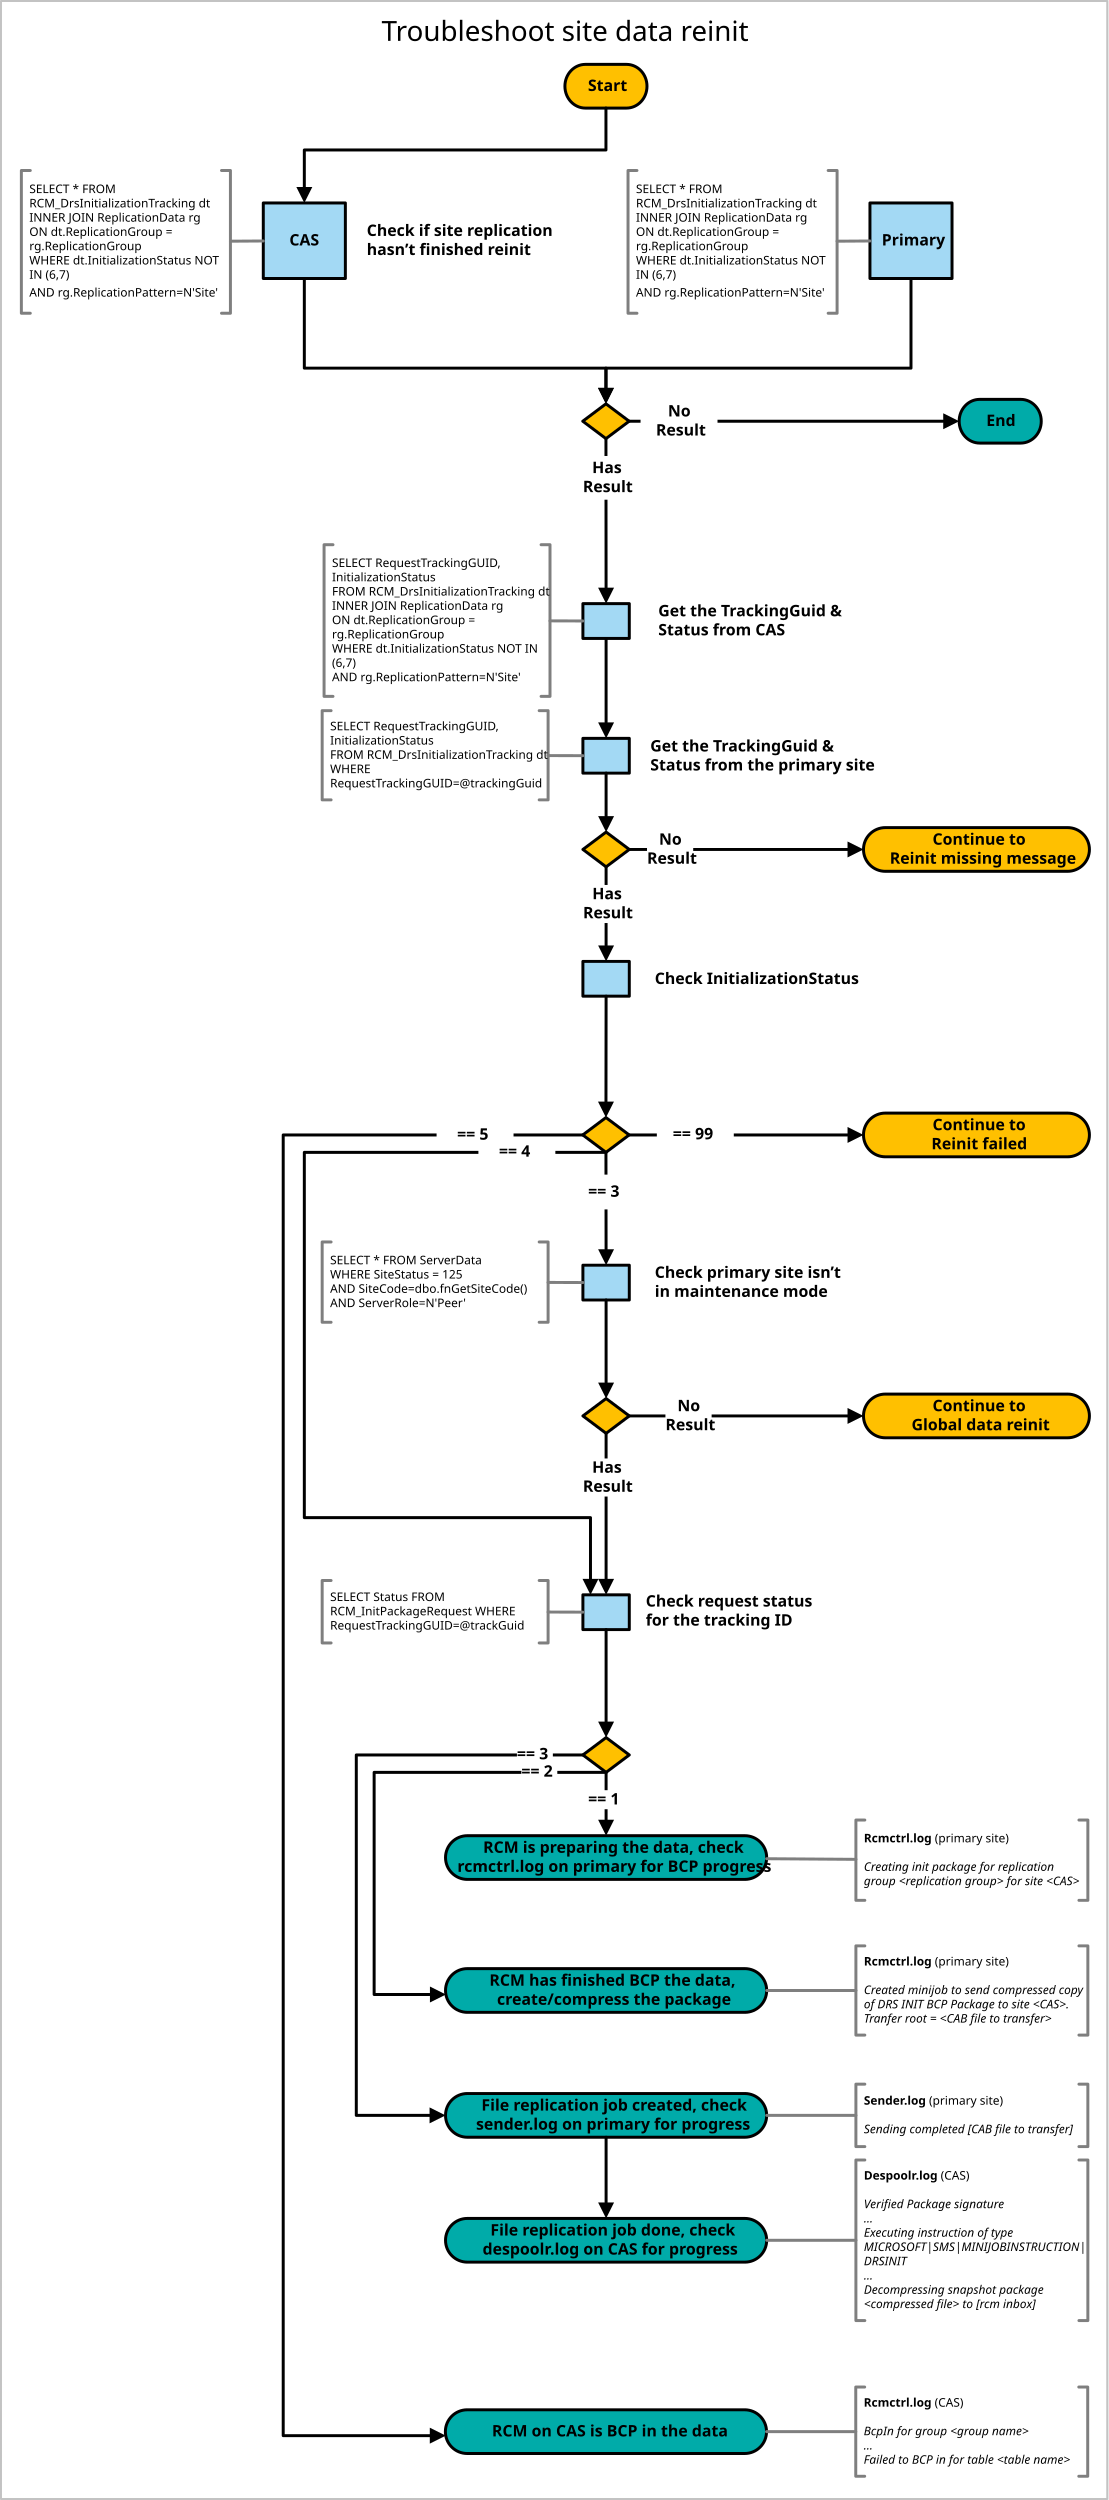
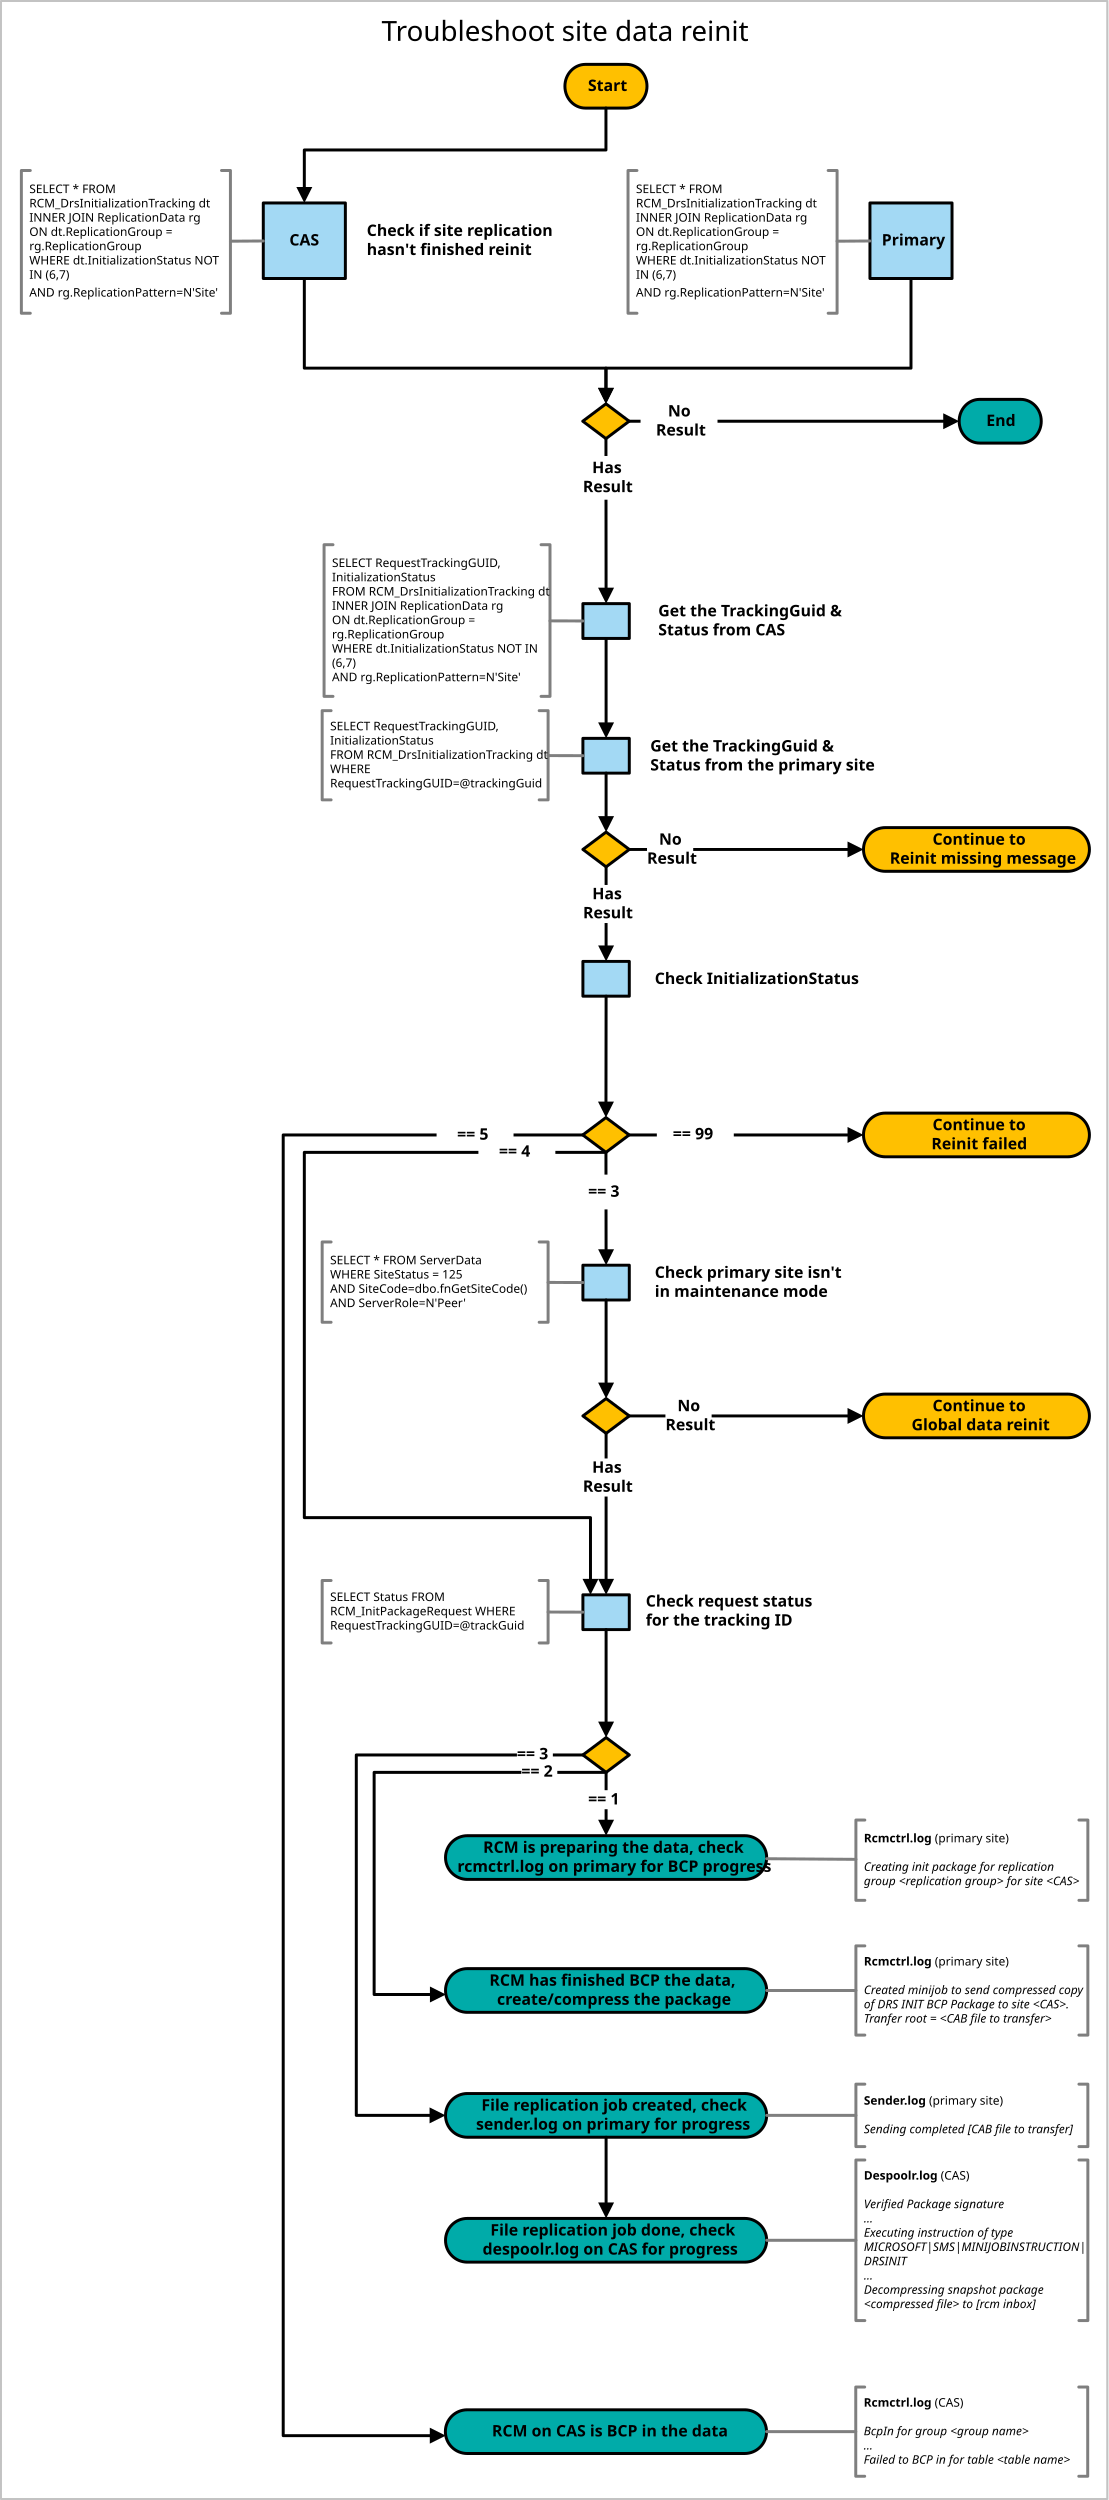
<svg xmlns="http://www.w3.org/2000/svg" xmlns:xlink="http://www.w3.org/1999/xlink" width="7.764in" height="17.514in" viewBox="0 0 559 1261" xml:space="preserve" color-interpolation-filters="sRGB" class="st19">
  <style type="text/css">
	
		.st1 {fill:#ffffff;stroke:#c3c3c3;stroke-linecap:round;stroke-linejoin:round;stroke-width:1}
		.st2 {fill:#ffc000;stroke:#000000;stroke-linecap:round;stroke-linejoin:round;stroke-width:1.5}
		.st3 {fill:#000000;font-family:Segoe UI;font-size:0.667em;font-weight:bold}
		.st4 {fill:#a3d9f4;stroke:#000000;stroke-linecap:round;stroke-linejoin:round;stroke-width:1.5}
		.st5 {fill:none;stroke:none;stroke-linecap:round;stroke-linejoin:round;stroke-width:0.5}
		.st6 {font-size:1em}
		.st7 {marker-end:url(#mrkr4-18);stroke:#000000;stroke-linecap:round;stroke-linejoin:round;stroke-width:1.5}
		.st8 {fill:#000000;fill-opacity:1;stroke:#000000;stroke-opacity:1;stroke-width:0.373}
		.st9 {fill:#00aba9;stroke:#000000;stroke-linecap:round;stroke-linejoin:round;stroke-width:1.5}
		.st10 {fill:#000000;font-family:Segoe UI;font-size:1.167em}
		.st11 {fill:#ffffff;stroke:none;stroke-linecap:round;stroke-linejoin:round;stroke-width:0.5}
		.st12 {fill:#ffffff;stroke:none;stroke-linecap:butt;stroke-width:7.2}
		.st13 {fill:#ffffff;stroke:none;stroke-linecap:round;stroke-linejoin:round;stroke-width:1.5}
		.st14 {stroke:#7f7f7f;stroke-linecap:round;stroke-linejoin:round;stroke-width:1.5}
		.st15 {fill:#000000;font-family:Segoe UI;font-size:0.5em}
		.st16 {fill:#000000;font-family:Segoe UI;font-size:0.5em;font-weight:bold}
		.st17 {font-size:1em;font-weight:normal}
		.st18 {font-size:1em;font-style:italic;font-weight:normal}
		.st19 {fill:none;fill-rule:evenodd;font-size:12px;overflow:visible;stroke-linecap:square;stroke-miterlimit:3}
	
	</style>
  <defs id="Markers">
    <g id="lend4">
      <path d="M 2 1 L 0 0 L 2 -1 L 2 1 " style="stroke:none" />
    </g>
    <marker id="mrkr4-18" class="st8" refX="-5.36" orient="auto" markerUnits="strokeWidth" overflow="visible">
      <use xlink:href="#lend4" transform="scale(-2.68,-2.68) " />
    </marker>
  </defs>
  <g>
    <g id="shape133-1" transform="translate(0.5,-0.5)">
      <rect x="0" y="1" width="558" height="1260" class="st1" />
    </g>
    <g id="shape18-3" transform="translate(284.938,-1206.48)">
      <path d="M10.35 1261 L31.05 1261 A10.35 11.025 -180 0 0 31.05 1238.95 L10.35 1238.95 A10.35 11.025 -180 1 0 10.35 1261        Z" class="st2" />
      <text x="11.6" y="1252.38" class="st3">Start</text>
    </g>
    <g id="shape19-6" transform="translate(132.8,-1120.53)">
      <rect x="0" y="1222.9" width="41.4" height="38.096" class="st4" />
      <text x="13.15" y="1244.35" class="st3">CAS</text>
    </g>
    <g id="shape21-9" transform="translate(182.974,-1120.53)">
      <rect x="0" y="1222.9" width="113.664" height="38.096" class="st5" />
-       <text x="2" y="1239.55" class="st3">Check if site replication <tspan x="2" dy="1.2em" class="st6">hasn</tspan>’t finished reinit</text>
+       <text x="2" y="1239.55" class="st3">Check if site replication <tspan x="2" dy="1.2em" class="st6">hasn</tspan>'t finished reinit</text>
    </g>
    <g id="shape22-13" transform="translate(305.638,-1206.48)">
      <path d="M0 1261 L0 1282.13 L-152.14 1282.13 L-152.14 1300.81" class="st7" />
    </g>
    <g id="shape23-19" transform="translate(483.8,-1037.51)">
      <path d="M10.35 1261 L31.05 1261 A10.35 11.025 -180 0 0 31.05 1238.95 L10.35 1238.95 A10.35 11.025 -180 1 0 10.35 1261        Z" class="st9" />
      <text x="13.67" y="1252.38" class="st3">End</text>
    </g>
    <g id="shape24-22" transform="translate(0.5,-1236.03)">
      <rect x="0" y="1243.92" width="558" height="17.081" class="st5" />
      <text x="191.97" y="1256.66" class="st10">Troubleshoot site data reinit</text>
    </g>
    <g id="shape25-25" transform="translate(153.5,-1120.53)">
      <path d="M0 1261 L0 1306.22 L152.14 1306.22 L152.14 1316.18" class="st7" />
    </g>
    <g id="shape26-30" transform="translate(294.013,-938.975)">
      <rect x="0" y="1243.45" width="23.4" height="17.55" class="st4" />
    </g>
    <g id="shape27-32" transform="translate(330.013,-938.975)">
      <rect x="0" y="1243.45" width="103.461" height="17.55" class="st5" />
      <text x="2" y="1249.83" class="st3">Get the TrackingGuid &amp; <tspan x="2" dy="1.2em" class="st6">Status from CAS</tspan>
      </text>
    </g>
    <g id="shape30-36" transform="translate(296.676,-1039.76)">
      <path d="M8.96 1261 L9.03 1336.19" class="st7" />
    </g>
    <g id="shape32-41" transform="translate(317.338,-1057.53)">
      <path d="M0 1270 L158.42 1270" class="st7" />
    </g>
    <g id="shape33-46" transform="translate(293.938,-1039.76)">
      <path d="M0 1252.22 L11.7 1243.45 L23.4 1252.22 L11.7 1261 L0 1252.22 Z" class="st2" />
    </g>
    <g id="shape34-48" transform="translate(323.094,-1039.76)">
      <rect x="0" y="1243.45" width="38.812" height="17.55" class="st11" />
      <text x="13.8" y="1249.83" class="st3">No <tspan x="7.76" dy="1.2em" class="st6">Result</tspan>
      </text>
    </g>
    <g id="shape42-52" transform="translate(294.013,-823.756)">
      <path d="M0 1252.22 L11.7 1243.45 L23.4 1252.22 L11.7 1261 L0 1252.22 Z" class="st2" />
    </g>
    <g id="shape53-54" transform="translate(435.537,-821.506)">
      <path d="M11.03 1261 L102.94 1261 A11.025 11.025 -180 0 0 102.94 1238.95 L11.03 1238.95 A11.025 11.025 -180 1 0 11.03        1261 Z" class="st2" />
      <text x="34.82" y="1247.58" class="st3">Continue to  <tspan x="13.26" dy="1.2em" class="st6">Reinit missing message</tspan>
      </text>
    </g>
    <g id="shape54-58" transform="translate(317.413,-841.531)">
      <path d="M0 1270 L110.08 1270" class="st7" />
      <rect x="8.938" y="1260.4" width="23.297" height="19.2" class="st12" />
      <text x="14.98" y="1267.6" class="st3">No <tspan x="8.94" dy="1.2em" class="st6">Result</tspan>
      </text>
    </g>
    <g id="shape59-66" transform="translate(438.8,-1120.53)">
      <rect x="0" y="1222.9" width="41.4" height="38.096" class="st4" />
      <text x="5.95" y="1244.35" class="st3">Primary</text>
    </g>
    <g id="shape60-69" transform="translate(459.5,-1120.53)">
      <path d="M0 1261 L0 1306.22 L-153.86 1306.22 L-153.86 1316.18" class="st7" />
    </g>
    <g id="shape61-74" transform="translate(294.013,-871.025)">
      <rect x="0" y="1243.45" width="23.4" height="17.55" class="st4" />
    </g>
    <g id="shape62-76" transform="translate(325.983,-871.025)">
      <rect x="0" y="1243.92" width="113.963" height="17.081" class="st5" />
      <text x="2" y="1250.06" class="st3">Get the TrackingGuid &amp; <tspan x="2" dy="1.2em" class="st6">Status from the primary site</tspan>
      </text>
    </g>
    <g id="shape72-80" transform="translate(296.713,-938.975)">
      <path d="M9 1261 L9 1303.36" class="st7" />
    </g>
    <g id="shape76-85" transform="translate(294.013,-758.525)">
      <rect x="0" y="1243.45" width="23.4" height="17.55" class="st4" />
    </g>
    <g id="shape78-87" transform="translate(296.713,-823.756)">
      <path d="M9 1261 L9 1300.64" class="st7" />
      <rect x="-2.648" y="1270.13" width="23.297" height="19.2" class="st12" />
      <text x="2.02" y="1277.33" class="st3">Has <tspan x="-2.65" dy="1.2em" class="st6">Result</tspan>
      </text>
    </g>
    <g id="shape79-95" transform="translate(293.938,-679.756)">
      <path d="M0 1252.22 L11.7 1243.45 L23.4 1252.22 L11.7 1261 L0 1252.22 Z" class="st2" />
    </g>
    <g id="shape80-97" transform="translate(328.253,-758.056)">
      <rect x="0" y="1242.98" width="103.461" height="18.019" class="st5" />
      <text x="2" y="1254.39" class="st3">Check InitializationStatus</text>
    </g>
    <g id="shape81-100" transform="translate(314.713,-871.025)">
      <path d="M-9 1261 L-9 1282.68" class="st7" />
    </g>
    <g id="shape82-105" transform="translate(314.676,-758.525)">
      <path d="M-8.96 1261 L-9.03 1314.18" class="st7" />
    </g>
    <g id="shape83-110" transform="translate(317.338,-697.531)">
      <path d="M0 1270 L110.16 1270" class="st7" />
    </g>
    <g id="shape84-115" transform="translate(435.537,-677.506)">
      <path d="M11.03 1261 L102.94 1261 A11.025 11.025 -180 0 0 102.94 1238.95 L11.03 1238.95 A11.025 11.025 -180 1 0 11.03        1261 Z" class="st2" />
      <text x="34.82" y="1247.58" class="st3">Continue to  <tspan x="34.25" dy="1.2em" class="st6">Reinit failed</tspan>
      </text>
    </g>
    <g id="shape85-119" transform="translate(331.307,-680)">
      <rect x="0" y="1243.45" width="38.812" height="17.55" class="st11" />
      <text x="8.04" y="1254.63" class="st3">== 99</text>
    </g>
    <g id="shape86-122" transform="translate(296.676,-679.756)">
      <path d="M8.96 1261 L9.03 1309.88" class="st7" />
    </g>
    <g id="shape87-127" transform="translate(286.307,-650.975)">
      <rect x="0" y="1243.45" width="38.812" height="17.55" class="st11" />
      <text x="10.35" y="1254.63" class="st3">== 3</text>
    </g>
    <g id="shape88-130" transform="translate(294.013,-605.281)">
      <rect x="0" y="1243.45" width="23.4" height="17.55" class="st4" />
    </g>
    <g id="shape90-132" transform="translate(328.253,-605.281)">
      <rect x="0" y="1243.45" width="98.961" height="17.55" class="st5" />
-       <text x="2" y="1249.83" class="st3">Check primary site isn’t <tspan x="2" dy="1.2em" class="st6">in maintenance mode</tspan>
+       <text x="2" y="1249.83" class="st3">Check primary site isn't <tspan x="2" dy="1.2em" class="st6">in maintenance mode</tspan>
      </text>
    </g>
    <g id="shape91-136" transform="translate(294.013,-538.025)">
      <path d="M0 1252.22 L11.7 1243.45 L23.4 1252.22 L11.7 1261 L0 1252.22 Z" class="st2" />
    </g>
    <g id="shape92-138" transform="translate(296.713,-605.281)">
      <path d="M9 1261 L9 1302.67" class="st7" />
    </g>
    <g id="shape93-143" transform="translate(435.537,-535.775)">
      <path d="M11.03 1261 L102.94 1261 A11.025 11.025 -180 0 0 102.94 1238.95 L11.03 1238.95 A11.025 11.025 -180 1 0 11.03        1261 Z" class="st2" />
      <text x="34.82" y="1247.58" class="st3">Continue to  <tspan x="24.24" dy="1.2em" class="st6">Global data reinit</tspan>
      </text>
    </g>
    <g id="shape94-147" transform="translate(317.413,-555.8)">
      <path d="M0 1270 L110.08 1270" class="st7" />
      <rect x="18.23" y="1260.4" width="23.297" height="19.2" class="st12" />
      <text x="24.27" y="1267.6" class="st3">No <tspan x="18.23" dy="1.2em" class="st6">Result</tspan>
      </text>
    </g>
    <g id="shape96-155" transform="translate(314.713,-538.025)">
      <path d="M-9 1261 L-9 1334.41" class="st7" />
      <rect x="-20.723" y="1273.68" width="23.297" height="19.2" class="st12" />
      <text x="-16.05" y="1280.88" class="st3">Has <tspan x="-20.72" dy="1.2em" class="st6">Result</tspan>
      </text>
    </g>
    <g id="shape97-163" transform="translate(224.713,-313.025)">
      <path d="M11.03 1261 L150.97 1261 A11.025 11.025 -180 0 0 150.97 1238.95 L11.03 1238.95 A11.025 11.025 -180 1 0 11.03        1261 Z" class="st9" />
      <text x="18.96" y="1247.58" class="st3">RCM is preparing the data, check <tspan x="5.97" dy="1.2em" class="st6">rcmctrl.log on primary for BCP progress</tspan>
      </text>
    </g>
    <g id="shape99-167" transform="translate(294.013,-439.025)">
      <rect x="0" y="1243.45" width="23.4" height="17.55" class="st4" />
    </g>
    <g id="shape101-169" transform="translate(323.713,-439.475)">
      <rect x="0" y="1243.45" width="94.5" height="17.55" class="st5" />
      <text x="2" y="1249.83" class="st3">Check request status <tspan x="2" dy="1.2em" class="st6">for the tracking ID</tspan>
      </text>
    </g>
    <g id="shape102-173" transform="translate(294.013,-367.025)">
      <path d="M0 1252.22 L11.7 1243.45 L23.4 1252.22 L11.7 1261 L0 1252.22 Z" class="st2" />
    </g>
    <g id="shape103-175" transform="translate(296.713,-367.025)">
      <path d="M9 1261 L9 1284.91" class="st7" />
      <rect x="-0.061" y="1270" width="18.121" height="9.6" class="st12" />
      <text x="-0.06" y="1277.2" class="st3">== 1</text>
    </g>
    <g id="shape104-182" transform="translate(296.713,-439.025)">
      <path d="M9 1261 L9 1307.41" class="st7" />
    </g>
    <g id="shape105-187" transform="translate(224.713,-245.975)">
      <path d="M11.03 1261 L150.97 1261 A11.025 11.025 -180 0 0 150.97 1238.95 L11.03 1238.95 A11.025 11.025 -180 1 0 11.03        1261 Z" class="st9" />
      <text x="22.12" y="1247.58" class="st3">RCM has finished BCP the data,  <tspan x="25.97" dy="1.2em" class="st6">create/compress the package</tspan>
      </text>
    </g>
    <g id="shape106-191" transform="translate(305.713,-367.025)">
      <path d="M0 1261 L-117 1261 L-117 1373.05 L-88.85 1373.05" class="st7" />
      <rect x="-42.732" y="1255.98" width="18.121" height="9.6" class="st12" />
      <text x="-42.73" y="1263.18" class="st3">== 2</text>
    </g>
    <g id="shape108-198" transform="translate(224.713,-182.975)">
      <path d="M11.03 1261 L150.97 1261 A11.025 11.025 -180 0 0 150.97 1238.95 L11.03 1238.95 A11.025 11.025 -180 1 0 11.03        1261 Z" class="st9" />
      <text x="18.11" y="1247.58" class="st3">File replication job created, check <tspan x="15.39" dy="1.2em" class="st6">sender.log on primary for progress</tspan>
      </text>
    </g>
    <g id="shape109-202" transform="translate(294.013,-375.8)">
      <path d="M0 1261 L-114.3 1261 L-114.3 1442.8 L-77.34 1442.8" class="st7" />
      <rect x="-33.278" y="1255.98" width="18.121" height="9.6" class="st12" />
      <text x="-33.28" y="1263.18" class="st3">== 3</text>
    </g>
    <g id="shape110-209" transform="translate(310.738,-679.756)">
      <path d="M-5.1 1261 L-157.24 1261 L-157.24 1445.26 L-12.9 1445.26 L-12.9 1476.14" class="st7" />
    </g>
    <g id="shape111-214" transform="translate(241.307,-675.481)">
      <rect x="0" y="1251.98" width="38.812" height="9.019" class="st11" />
      <text x="10.35" y="1258.89" class="st3">== 4</text>
    </g>
    <g id="shape112-217" transform="translate(293.938,-688.531)">
      <path d="M0 1261 L-151.09 1261 L-151.09 1917.08 L-77.15 1917.08" class="st7" />
    </g>
    <g id="shape114-222" transform="translate(220.213,-684.144)">
      <rect x="0" y="1252.22" width="38.812" height="8.775" class="st11" />
      <text x="10.35" y="1259.01" class="st3">== 5</text>
    </g>
    <g id="shape115-225" transform="translate(224.713,-119.975)">
      <path d="M11.03 1261 L150.97 1261 A11.025 11.025 -180 0 0 150.97 1238.95 L11.03 1238.95 A11.025 11.025 -180 1 0 11.03        1261 Z" class="st9" />
      <text x="22.63" y="1247.58" class="st3">File replication job done, check <tspan x="18.69" dy="1.2em" class="st6">despoolr.log on CAS for progress</tspan>
      </text>
    </g>
    <g id="shape116-229" transform="translate(296.713,-182.975)">
      <path d="M9 1261 L9 1293.91" class="st7" />
    </g>
    <g id="shape126-234" transform="translate(224.638,-23.45)">
      <path d="M11.03 1261 L150.97 1261 A11.025 11.025 -180 0 0 150.97 1238.95 L11.03 1238.95 A11.025 11.025 -180 1 0 11.03        1261 Z" class="st9" />
      <text x="23.49" y="1252.38" class="st3">RCM on CAS is BCP in the data</text>
    </g>
    <g id="shape31-237" transform="translate(286.232,-1008.95)">
      <rect x="0" y="1238.95" width="38.812" height="22.05" class="st13" />
      <text x="12.43" y="1247.58" class="st3">Has <tspan x="7.76" dy="1.2em" class="st6">Result</tspan>
      </text>
    </g>
    <g id="shape64-241" transform="translate(10.7764,-1103)">
      <path d="M105.45 1224.66 L122.02 1224.55" class="st14" />
      <path d="M4.5 1189 L0 1189 L0 1261 L4.5 1261" class="st14" />
      <path d="M100.95 1189 L105.45 1189 L105.45 1261 L100.95 1261" class="st14" />
      <text x="4" y="1200.4" class="st15">SELECT * FROM <tspan x="4" dy="1.2em" class="st6">RCM_DrsInitializationTracking dt </tspan>
        <tspan x="4" dy="1.2em" class="st6">INNER JOIN ReplicationData rg  </tspan>
        <tspan x="4" dy="1.2em" class="st6">ON dt.ReplicationGroup = </tspan>
        <tspan x="4" dy="1.2em" class="st6">rg.ReplicationGroup </tspan>
        <tspan x="4" dy="1.2em" class="st6">WHERE dt.InitializationStatus NOT </tspan>
        <tspan x="4" dy="1.2em" class="st6">IN (6,7)  </tspan>
        <tspan x="4" dy="1.5em" class="st6">AND rg.ReplicationPattern=N'Site'</tspan>
      </text>
    </g>
    <g id="shape65-254" transform="translate(162.5,-857.544)">
      <path d="M113.96 1238.66 L131.51 1238.71" class="st14" />
      <path d="M4.5 1216 L0 1216 L0 1261 L4.5 1261" class="st14" />
      <path d="M109.46 1216 L113.96 1216 L113.96 1261 L109.46 1261" class="st14" />
      <text x="4" y="1225.9" class="st15">SELECT RequestTrackingGUID, <tspan x="4" dy="1.2em" class="st6">InitializationStatus  </tspan>
        <tspan x="4" dy="1.2em" class="st6">FROM RCM_DrsInitializationTracking dt </tspan>
        <tspan x="4" dy="1.2em" class="st6">WHERE </tspan>
        <tspan x="4" dy="1.2em" class="st6">RequestTrackingGUID=@trackingGuid</tspan>
      </text>
    </g>
    <g id="shape68-264" transform="translate(316.776,-1103)">
      <path d="M105.45 1224.66 L122.02 1224.55" class="st14" />
      <path d="M4.5 1189 L0 1189 L0 1261 L4.5 1261" class="st14" />
      <path d="M100.95 1189 L105.45 1189 L105.45 1261 L100.95 1261" class="st14" />
      <text x="4" y="1200.4" class="st15">SELECT * FROM <tspan x="4" dy="1.2em" class="st6">RCM_DrsInitializationTracking dt </tspan>
        <tspan x="4" dy="1.2em" class="st6">INNER JOIN ReplicationData rg  </tspan>
        <tspan x="4" dy="1.2em" class="st6">ON dt.ReplicationGroup = </tspan>
        <tspan x="4" dy="1.2em" class="st6">rg.ReplicationGroup </tspan>
        <tspan x="4" dy="1.2em" class="st6">WHERE dt.InitializationStatus NOT </tspan>
        <tspan x="4" dy="1.2em" class="st6">IN (6,7)  </tspan>
        <tspan x="4" dy="1.5em" class="st6">AND rg.ReplicationPattern=N'Site'</tspan>
      </text>
    </g>
    <g id="shape70-277" transform="translate(163.458,-909.744)">
      <path d="M113.96 1222.91 L130.56 1222.96" class="st14" />
      <path d="M4.5 1184.5 L0 1184.5 L0 1261 L4.5 1261" class="st14" />
      <path d="M109.46 1184.5 L113.96 1184.5 L113.96 1261 L109.46 1261" class="st14" />
      <text x="4" y="1195.75" class="st15">SELECT RequestTrackingGUID, <tspan x="4" dy="1.2em" class="st6">InitializationStatus  </tspan>
        <tspan x="4" dy="1.2em" class="st6">FROM RCM_DrsInitializationTracking dt </tspan>
        <tspan x="4" dy="1.2em" class="st6">INNER JOIN ReplicationData rg  </tspan>
        <tspan x="4" dy="1.2em" class="st6">ON dt.ReplicationGroup = </tspan>
        <tspan x="4" dy="1.2em" class="st6">rg.ReplicationGroup </tspan>
        <tspan x="4" dy="1.2em" class="st6">WHERE dt.InitializationStatus NOT IN </tspan>
        <tspan x="4" dy="1.2em" class="st6">(6,7)  </tspan>
        <tspan x="4" dy="1.2em" class="st6">AND rg.ReplicationPattern=N'Site'</tspan>
      </text>
    </g>
    <g id="shape89-291" transform="translate(162.5,-594.05)">
      <path d="M113.96 1240.91 L131.51 1240.96" class="st14" />
      <path d="M4.5 1220.5 L0 1220.5 L0 1261 L4.5 1261" class="st14" />
      <path d="M109.46 1220.5 L113.96 1220.5 L113.96 1261 L109.46 1261" class="st14" />
      <text x="4" y="1231.75" class="st15">SELECT * FROM ServerData  <tspan x="4" dy="1.2em" class="st6">WHERE SiteStatus = 125  </tspan>
        <tspan x="4" dy="1.2em" class="st6">AND SiteCode=dbo.fnGetSiteCode()  </tspan>
        <tspan x="4" dy="1.2em" class="st6">AND ServerRole=N'Peer'</tspan>
      </text>
    </g>
    <g id="shape100-300" transform="translate(162.5,-432.294)">
      <path d="M113.96 1245.41 L131.51 1245.46" class="st14" />
      <path d="M4.5 1229.5 L0 1229.5 L0 1261 L4.5 1261" class="st14" />
      <path d="M109.46 1229.5 L113.96 1229.5 L113.96 1261 L109.46 1261" class="st14" />
      <text x="4" y="1239.85" class="st15">SELECT Status FROM <tspan x="4" dy="1.2em" class="st6">RCM_InitPackageRequest WHERE </tspan>
        <tspan x="4" dy="1.2em" class="st6">RequestTrackingGUID=@trackGuid</tspan>
      </text>
    </g>
    <g id="shape119-308" transform="translate(431.713,-234.5)">
      <path d="M0 1238.5 L-45 1238.5" class="st14" />
      <path d="M4.5 1216 L0 1216 L0 1261 L4.5 1261" class="st14" />
      <path d="M112.5 1216 L117 1216 L117 1261 L112.5 1261" class="st14" />
      <text x="4" y="1225.9" class="st16">Rcmctrl.log <tspan class="st17">(primary site)  </tspan>
        <tspan x="4" dy="2.4em" class="st18">Created minijob to send compressed copy </tspan>
        <tspan x="4" dy="1.2em" class="st18">of DRS INIT BCP Package to site &lt;CAS&gt;. </tspan>
        <tspan x="4" dy="1.2em" class="st18">Tranfer root = &lt;CAB file to transfer&gt;</tspan>
      </text>
    </g>
    <g id="shape120-318" transform="translate(431.713,-302.475)">
      <path d="M0 1240.33 L-45.02 1240.01" class="st14" />
      <path d="M4.5 1220.5 L0 1220.5 L0 1261 L4.5 1261" class="st14" />
      <path d="M112.5 1220.5 L117 1220.5 L117 1261 L112.5 1261" class="st14" />
      <text x="4" y="1231.75" class="st16">Rcmctrl.log <tspan class="st17">(primary site)  </tspan>
        <tspan x="4" dy="2.4em" class="st18">Creating init package for replication </tspan>
        <tspan x="4" dy="1.2em" class="st18">group &lt;replication group&gt; for site &lt;CAS&gt;</tspan>
      </text>
    </g>
    <g id="shape121-327" transform="translate(431.713,-178.25)">
      <path d="M0 1245.25 L-45 1245.25" class="st14" />
      <path d="M4.5 1229.5 L0 1229.5 L0 1261 L4.5 1261" class="st14" />
      <path d="M112.5 1229.5 L117 1229.5 L117 1261 L112.5 1261" class="st14" />
      <text x="4" y="1239.85" class="st16">Sender.log <tspan class="st17">(primary site)  </tspan>
        <tspan x="4" dy="2.4em" class="st18">Sending completed [CAB file to transfer]</tspan>
      </text>
    </g>
    <g id="shape125-335" transform="translate(431.713,-90.5)">
      <path d="M0 1220.5 L-45 1220.5" class="st14" />
      <path d="M4.5 1180 L0 1180 L0 1261 L4.5 1261" class="st14" />
      <path d="M112.5 1180 L117 1180 L117 1261 L112.5 1261" class="st14" />
      <text x="4" y="1189.9" class="st16">Despoolr.log <tspan class="st17">(CAS)  </tspan>
        <tspan x="4" dy="2.4em" class="st18">Verified Package signature </tspan>
        <tspan x="4" dy="1.2em" class="st18">… </tspan>
        <tspan x="4" dy="1.2em" class="st18">Executing instruction of type </tspan>
        <tspan x="4" dy="1.2em" class="st18">MICROSOFT|SMS|MINIJOBINSTRUCTION|</tspan>
        <tspan x="4" dy="1.2em" class="st18">DRSINIT </tspan>
        <tspan x="4" dy="1.2em" class="st18">... </tspan>
        <tspan x="4" dy="1.2em" class="st18">Decompressing snapshot package </tspan>
        <tspan x="4" dy="1.2em" class="st18">&lt;compressed file&gt; to [rcm inbox]</tspan>
      </text>
    </g>
    <g id="shape127-350" transform="translate(431.638,-11.975)">
      <path d="M0 1238.5 L-45 1238.5" class="st14" />
      <path d="M4.5 1216 L0 1216 L0 1261 L4.5 1261" class="st14" />
      <path d="M112.5 1216 L117 1216 L117 1261 L112.5 1261" class="st14" />
      <text x="4" y="1225.9" class="st16">Rcmctrl.log <tspan class="st17">(CAS)  </tspan>
        <tspan x="4" dy="2.4em" class="st18">BcpIn for group &lt;group name&gt; </tspan>
        <tspan x="4" dy="1.2em" class="st18">… </tspan>
        <tspan x="4" dy="1.2em" class="st18">Failed to BCP in for table &lt;table name&gt;</tspan>
      </text>
    </g>
  </g>
</svg>
